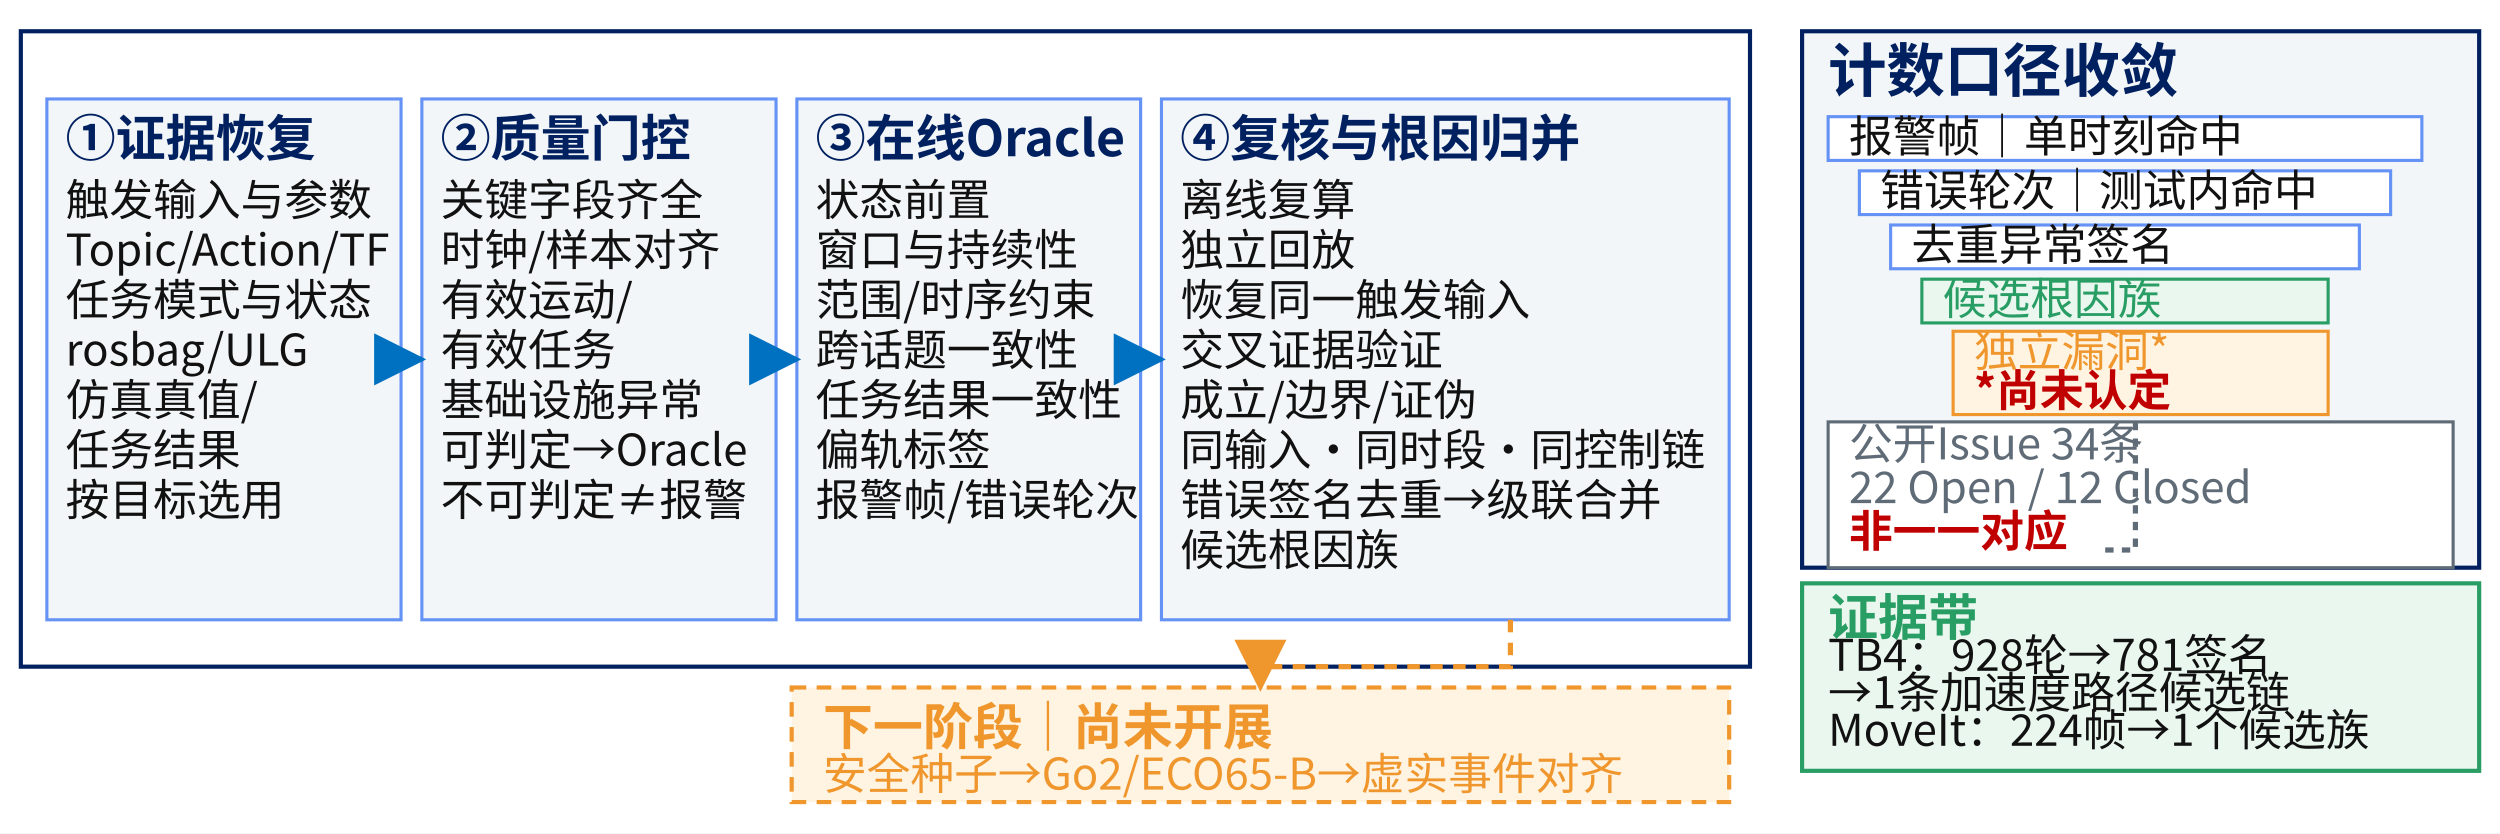
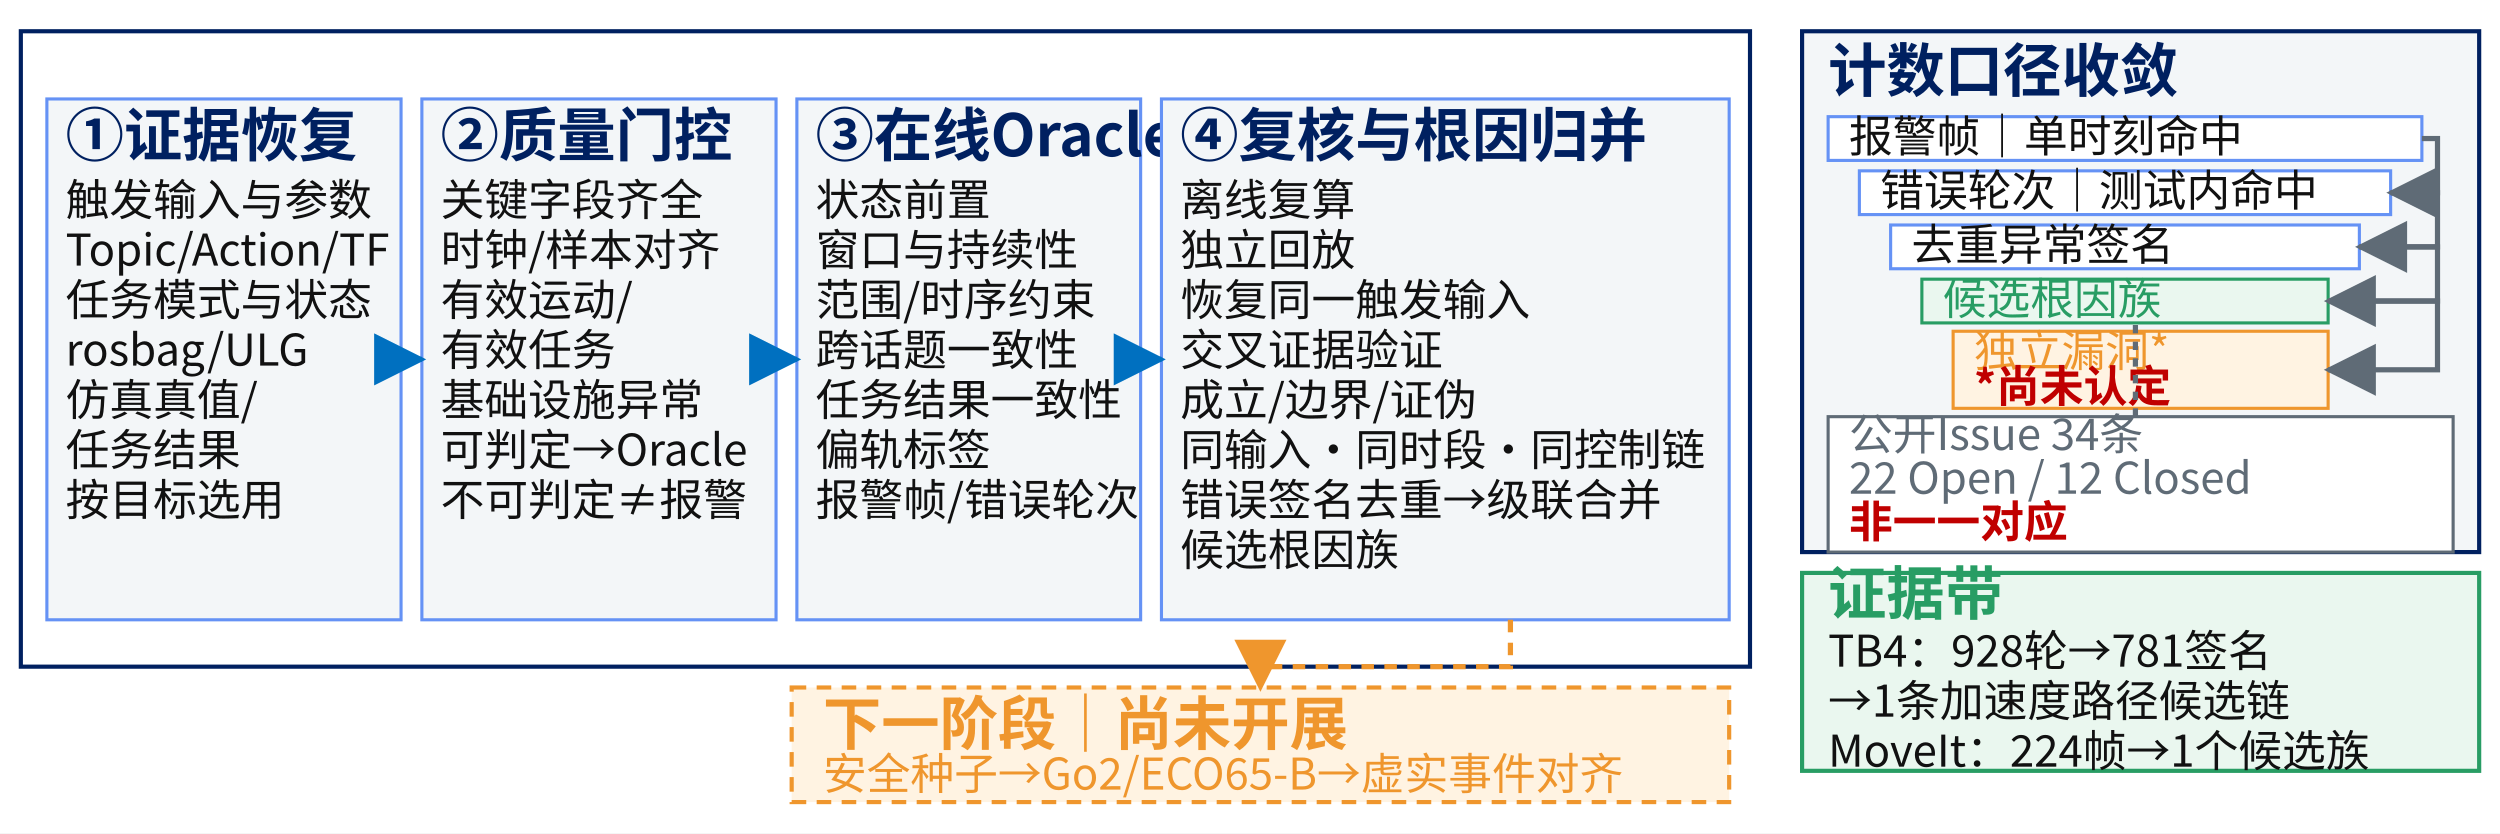
<svg xmlns="http://www.w3.org/2000/svg" width="2400" height="800" viewBox="0 0 2400 800">
  <defs>
    <marker id="arrow-blue" viewBox="0 0 12 12" refX="11" refY="6" markerWidth="10" markerHeight="10" orient="auto">
      <path d="M 0 0 L 12 6 L 0 12 z" fill="#0070C0" />
    </marker>
    <marker id="arrow-green" viewBox="0 0 12 12" refX="11" refY="6" markerWidth="10" markerHeight="10" orient="auto">
      <path d="M 0 0 L 12 6 L 0 12 z" fill="#289D64" />
    </marker>
    <marker id="arrow-orange" viewBox="0 0 12 12" refX="11" refY="6" markerWidth="10" markerHeight="10" orient="auto">
      <path d="M 0 0 L 12 6 L 0 12 z" fill="#EF962D" />
    </marker>
    <marker id="arrow-gray" viewBox="0 0 12 12" refX="11" refY="6" markerWidth="10" markerHeight="10" orient="auto">
      <path d="M 0 0 L 12 6 L 0 12 z" fill="#5F6B76" />
    </marker>
    <marker id="arrow-black" viewBox="0 0 12 12" refX="11" refY="6" markerWidth="10" markerHeight="10" orient="auto">
      <path d="M 0 0 L 12 6 L 0 12 z" fill="#111111" />
    </marker>
  </defs>
  <rect x="0" y="0" width="2400" height="800" fill="#FFFFFF" />
  <rect x="20" y="30" width="1660" height="610" fill="#FFFFFF" stroke="#002060" stroke-width="4" />
  <rect x="45" y="95" width="340" height="500" fill="#F3F6F8" stroke="#6592F5" stroke-width="3" />
-   <text x="63" y="150" font-family="Microsoft YaHei, Noto Sans CJK SC, sans-serif" font-size="48" fill="#002060" font-weight="700" text-anchor="start">①证据恢复</text>
+   <text x="63" y="150" font-family="Microsoft YaHei, Noto Sans CJK SC, sans-serif" font-size="56" fill="#002060" font-weight="700" text-anchor="start">①证据恢复</text>
  <text x="63" y="207" font-family="Microsoft YaHei, Noto Sans CJK SC, sans-serif" font-size="42" fill="#111111" font-weight="400" text-anchor="start">触发输入与参数</text>
  <text x="63" y="255" font-family="Microsoft YaHei, Noto Sans CJK SC, sans-serif" font-size="42" fill="#111111" font-weight="400" text-anchor="start">Topic/Action/TF</text>
  <text x="63" y="303" font-family="Microsoft YaHei, Noto Sans CJK SC, sans-serif" font-size="42" fill="#111111" font-weight="400" text-anchor="start">任务模式与状态</text>
  <text x="63" y="351" font-family="Microsoft YaHei, Noto Sans CJK SC, sans-serif" font-size="42" fill="#111111" font-weight="400" text-anchor="start">rosbag/ULG</text>
  <text x="63" y="399" font-family="Microsoft YaHei, Noto Sans CJK SC, sans-serif" font-size="42" fill="#111111" font-weight="400" text-anchor="start">仿真真值/</text>
  <text x="63" y="447" font-family="Microsoft YaHei, Noto Sans CJK SC, sans-serif" font-size="42" fill="#111111" font-weight="400" text-anchor="start">任务结果</text>
  <text x="63" y="495" font-family="Microsoft YaHei, Noto Sans CJK SC, sans-serif" font-size="42" fill="#111111" font-weight="400" text-anchor="start">按目标选用</text>
  <rect x="405" y="95" width="340" height="500" fill="#F3F6F8" stroke="#6592F5" stroke-width="3" />
-   <text x="423" y="150" font-family="Microsoft YaHei, Noto Sans CJK SC, sans-serif" font-size="48" fill="#002060" font-weight="700" text-anchor="start">②质量门控</text>
+   <text x="423" y="150" font-family="Microsoft YaHei, Noto Sans CJK SC, sans-serif" font-size="56" fill="#002060" font-weight="700" text-anchor="start">②质量门控</text>
  <text x="423" y="207" font-family="Microsoft YaHei, Noto Sans CJK SC, sans-serif" font-size="42" fill="#111111" font-weight="400" text-anchor="start">关键字段齐全</text>
  <text x="423" y="255" font-family="Microsoft YaHei, Noto Sans CJK SC, sans-serif" font-size="42" fill="#111111" font-weight="400" text-anchor="start">时钟/样本对齐</text>
  <text x="423" y="303" font-family="Microsoft YaHei, Noto Sans CJK SC, sans-serif" font-size="42" fill="#111111" font-weight="400" text-anchor="start">有效运动/</text>
  <text x="423" y="351" font-family="Microsoft YaHei, Noto Sans CJK SC, sans-serif" font-size="42" fill="#111111" font-weight="400" text-anchor="start">有效任务</text>
  <text x="423" y="399" font-family="Microsoft YaHei, Noto Sans CJK SC, sans-serif" font-size="42" fill="#111111" font-weight="400" text-anchor="start">基础设施异常</text>
  <text x="423" y="447" font-family="Microsoft YaHei, Noto Sans CJK SC, sans-serif" font-size="42" fill="#111111" font-weight="400" text-anchor="start">可判定→Oracle</text>
  <text x="423" y="495" font-family="Microsoft YaHei, Noto Sans CJK SC, sans-serif" font-size="42" fill="#111111" font-weight="400" text-anchor="start">不可判定≠报警</text>
  <rect x="765" y="95" width="330" height="500" fill="#F3F6F8" stroke="#6592F5" stroke-width="3" />
-   <text x="783" y="150" font-family="Microsoft YaHei, Noto Sans CJK SC, sans-serif" font-size="48" fill="#002060" font-weight="700" text-anchor="start">③在线Oracle</text>
+   <text x="783" y="150" font-family="Microsoft YaHei, Noto Sans CJK SC, sans-serif" font-size="56" fill="#002060" font-weight="700" text-anchor="start">③在线Oracle</text>
  <text x="783" y="207" font-family="Microsoft YaHei, Noto Sans CJK SC, sans-serif" font-size="42" fill="#111111" font-weight="400" text-anchor="start">状态前置</text>
  <text x="783" y="255" font-family="Microsoft YaHei, Noto Sans CJK SC, sans-serif" font-size="42" fill="#111111" font-weight="400" text-anchor="start">窗口与持续性</text>
  <text x="783" y="303" font-family="Microsoft YaHei, Noto Sans CJK SC, sans-serif" font-size="42" fill="#111111" font-weight="400" text-anchor="start">范围/时序约束</text>
  <text x="783" y="351" font-family="Microsoft YaHei, Noto Sans CJK SC, sans-serif" font-size="42" fill="#111111" font-weight="400" text-anchor="start">跨话题一致性</text>
  <text x="783" y="399" font-family="Microsoft YaHei, Noto Sans CJK SC, sans-serif" font-size="42" fill="#111111" font-weight="400" text-anchor="start">任务结果一致性</text>
  <text x="783" y="447" font-family="Microsoft YaHei, Noto Sans CJK SC, sans-serif" font-size="42" fill="#111111" font-weight="400" text-anchor="start">偏轨标签</text>
  <text x="783" y="495" font-family="Microsoft YaHei, Noto Sans CJK SC, sans-serif" font-size="42" fill="#111111" font-weight="400" text-anchor="start">报警帧/错误轮次</text>
  <rect x="1115" y="95" width="545" height="500" fill="#F3F6F8" stroke="#6592F5" stroke-width="3" />
-   <text x="1133" y="150" font-family="Microsoft YaHei, Noto Sans CJK SC, sans-serif" font-size="48" fill="#002060" font-weight="700" text-anchor="start">④复核与根因归并</text>
+   <text x="1133" y="150" font-family="Microsoft YaHei, Noto Sans CJK SC, sans-serif" font-size="56" fill="#002060" font-weight="700" text-anchor="start">④复核与根因归并</text>
  <text x="1133" y="207" font-family="Microsoft YaHei, Noto Sans CJK SC, sans-serif" font-size="42" fill="#111111" font-weight="400" text-anchor="start">离线复算</text>
  <text x="1133" y="255" font-family="Microsoft YaHei, Noto Sans CJK SC, sans-serif" font-size="42" fill="#111111" font-weight="400" text-anchor="start">独立回放</text>
  <text x="1133" y="303" font-family="Microsoft YaHei, Noto Sans CJK SC, sans-serif" font-size="42" fill="#111111" font-weight="400" text-anchor="start">恢复同一触发输入</text>
  <text x="1133" y="351" font-family="Microsoft YaHei, Noto Sans CJK SC, sans-serif" font-size="42" fill="#111111" font-weight="400" text-anchor="start">交叉证据验证</text>
  <text x="1133" y="399" font-family="Microsoft YaHei, Noto Sans CJK SC, sans-serif" font-size="42" fill="#111111" font-weight="400" text-anchor="start">成立/边界/证伪</text>
  <text x="1133" y="447" font-family="Microsoft YaHei, Noto Sans CJK SC, sans-serif" font-size="42" fill="#111111" font-weight="400" text-anchor="start">同输入·同时段·同控制链</text>
  <text x="1133" y="495" font-family="Microsoft YaHei, Noto Sans CJK SC, sans-serif" font-size="42" fill="#111111" font-weight="400" text-anchor="start">错误签名去重→级联合并</text>
  <text x="1133" y="543" font-family="Microsoft YaHei, Noto Sans CJK SC, sans-serif" font-size="42" fill="#111111" font-weight="400" text-anchor="start">候选根因族</text>
  <polyline points="385,345 405,345" fill="none" stroke="#0070C0" stroke-width="5" stroke-linejoin="miter" marker-end="url(#arrow-blue)" />
  <polyline points="745,345 765,345" fill="none" stroke="#0070C0" stroke-width="5" stroke-linejoin="miter" marker-end="url(#arrow-blue)" />
  <polyline points="1095,345 1115,345" fill="none" stroke="#0070C0" stroke-width="5" stroke-linejoin="miter" marker-end="url(#arrow-blue)" />
-   <rect x="1730" y="30" width="650" height="515" fill="#F3F6F8" stroke="#002060" stroke-width="4" />
+   <rect x="1730" y="30" width="650" height="500" fill="#F3F6F8" stroke="#002060" stroke-width="4" />
  <text x="1755" y="88" font-family="Microsoft YaHei, Noto Sans CJK SC, sans-serif" font-size="56" fill="#002060" font-weight="700" text-anchor="start">计数口径收敛</text>
  <rect x="1755" y="112" width="570" height="42" fill="#FFFFFF" stroke="#6592F5" stroke-width="3" />
  <text x="1775" y="146" font-family="Microsoft YaHei, Noto Sans CJK SC, sans-serif" font-size="42" fill="#111111" font-weight="400" text-anchor="start">报警帧｜单时刻命中</text>
  <rect x="1785" y="164" width="510" height="42" fill="#FFFFFF" stroke="#6592F5" stroke-width="3" />
  <text x="1805" y="198" font-family="Microsoft YaHei, Noto Sans CJK SC, sans-serif" font-size="42" fill="#111111" font-weight="400" text-anchor="start">错误轮次｜测试内命中</text>
  <rect x="1815" y="216" width="450" height="42" fill="#FFFFFF" stroke="#6592F5" stroke-width="3" />
  <text x="1835" y="250" font-family="Microsoft YaHei, Noto Sans CJK SC, sans-serif" font-size="42" fill="#111111" font-weight="400" text-anchor="start">去重异常签名</text>
  <rect x="1845" y="268" width="390" height="42" fill="#EAF7EF" stroke="#289D64" stroke-width="3" />
  <text x="1865" y="302" font-family="Microsoft YaHei, Noto Sans CJK SC, sans-serif" font-size="42" fill="#289D64" font-weight="400" text-anchor="start">候选根因族</text>
-   <rect x="1875" y="318" width="360" height="80" fill="#FFF3E2" stroke="#EF962D" stroke-width="3" />
+   <rect x="1875" y="318" width="360" height="74" fill="#FFF3E2" stroke="#EF962D" stroke-width="3" />
  <text x="1895" y="352" font-family="Microsoft YaHei, Noto Sans CJK SC, sans-serif" font-size="42" fill="#EF962D" font-weight="400" text-anchor="start">独立漏洞*</text>
-   <text x="1895" y="390" font-family="Microsoft YaHei, Noto Sans CJK SC, sans-serif" font-size="42" fill="#C00000" font-weight="700" text-anchor="start">*尚未认定</text>
-   <rect x="1755" y="405" width="600" height="140" fill="#FFFFFF" stroke="#5F6B76" stroke-width="3" />
-   <text x="1775" y="441" font-family="Microsoft YaHei, Noto Sans CJK SC, sans-serif" font-size="42" fill="#5F6B76" font-weight="400" text-anchor="start">公开Issue 34条</text>
-   <text x="1775" y="483" font-family="Microsoft YaHei, Noto Sans CJK SC, sans-serif" font-size="42" fill="#5F6B76" font-weight="400" text-anchor="start">22 Open / 12 Closed</text>
-   <text x="1775" y="525" font-family="Microsoft YaHei, Noto Sans CJK SC, sans-serif" font-size="42" fill="#C00000" font-weight="700" text-anchor="start">非一一对应</text>
-   <polyline points="2050,405 2050,528 2020,528" fill="none" stroke="#5F6B76" stroke-width="5" stroke-linejoin="miter" stroke-dasharray="8 8" />
-   <rect x="1730" y="560" width="650" height="180" fill="#EAF7EF" stroke="#289D64" stroke-width="4" />
-   <text x="1755" y="610" font-family="Microsoft YaHei, Noto Sans CJK SC, sans-serif" font-size="48" fill="#289D64" font-weight="700" text-anchor="start">证据带</text>
-   <text x="1755" y="644" font-family="Microsoft YaHei, Noto Sans CJK SC, sans-serif" font-size="42" fill="#111111" font-weight="400" text-anchor="start">TB4：928轮→781签名</text>
-   <text x="1755" y="680" font-family="Microsoft YaHei, Noto Sans CJK SC, sans-serif" font-size="42" fill="#111111" font-weight="400" text-anchor="start">→1条加速度路径候选链</text>
-   <text x="1755" y="716" font-family="Microsoft YaHei, Noto Sans CJK SC, sans-serif" font-size="42" fill="#111111" font-weight="400" text-anchor="start">MoveIt：224帧→1个候选族</text>
+   <text x="1895" y="386" font-family="Microsoft YaHei, Noto Sans CJK SC, sans-serif" font-size="42" fill="#C00000" font-weight="700" text-anchor="start">*尚未认定</text>
+   <rect x="1755" y="400" width="600" height="130" fill="#FFFFFF" stroke="#5F6B76" stroke-width="3" />
+   <text x="1775" y="432" font-family="Microsoft YaHei, Noto Sans CJK SC, sans-serif" font-size="42" fill="#5F6B76" font-weight="400" text-anchor="start">公开Issue 34条</text>
+   <text x="1775" y="474" font-family="Microsoft YaHei, Noto Sans CJK SC, sans-serif" font-size="42" fill="#5F6B76" font-weight="400" text-anchor="start">22 Open / 12 Closed</text>
+   <text x="1775" y="516" font-family="Microsoft YaHei, Noto Sans CJK SC, sans-serif" font-size="42" fill="#C00000" font-weight="700" text-anchor="start">非一一对应</text>
+   <polyline points="2050,400 2050,310" fill="none" stroke="#5F6B76" stroke-width="5" stroke-linejoin="miter" stroke-dasharray="8 8" />
+   <polyline points="2325,133 2340,133 2340,185 2295,185" fill="none" stroke="#5F6B76" stroke-width="5" stroke-linejoin="miter" marker-end="url(#arrow-gray)" />
+   <polyline points="2295,185 2340,185 2340,237 2265,237" fill="none" stroke="#5F6B76" stroke-width="5" stroke-linejoin="miter" marker-end="url(#arrow-gray)" />
+   <polyline points="2265,237 2340,237 2340,289 2235,289" fill="none" stroke="#5F6B76" stroke-width="5" stroke-linejoin="miter" marker-end="url(#arrow-gray)" />
+   <polyline points="2235,289 2340,289 2340,355 2235,355" fill="none" stroke="#5F6B76" stroke-width="5" stroke-linejoin="miter" marker-end="url(#arrow-gray)" />
+   <rect x="1730" y="550" width="650" height="190" fill="#EAF7EF" stroke="#289D64" stroke-width="4" />
+   <text x="1755" y="590" font-family="Microsoft YaHei, Noto Sans CJK SC, sans-serif" font-size="56" fill="#289D64" font-weight="700" text-anchor="start">证据带</text>
+   <text x="1755" y="640" font-family="Microsoft YaHei, Noto Sans CJK SC, sans-serif" font-size="42" fill="#111111" font-weight="400" text-anchor="start">TB4：928轮→781签名</text>
+   <text x="1755" y="688" font-family="Microsoft YaHei, Noto Sans CJK SC, sans-serif" font-size="42" fill="#111111" font-weight="400" text-anchor="start">→1条加速度路径候选链</text>
+   <text x="1755" y="736" font-family="Microsoft YaHei, Noto Sans CJK SC, sans-serif" font-size="42" fill="#111111" font-weight="400" text-anchor="start">MoveIt：224帧→1个候选族</text>
  <rect x="760" y="660" width="900" height="110" fill="#FFF3E2" stroke="#EF962D" stroke-width="4" stroke-dasharray="14 10" />
-   <text x="790" y="715" font-family="Microsoft YaHei, Noto Sans CJK SC, sans-serif" font-size="48" fill="#EF962D" font-weight="700" text-anchor="start">下一阶段｜尚未开展</text>
+   <text x="790" y="715" font-family="Microsoft YaHei, Noto Sans CJK SC, sans-serif" font-size="56" fill="#EF962D" font-weight="700" text-anchor="start">下一阶段｜尚未开展</text>
  <text x="790" y="758" font-family="Microsoft YaHei, Noto Sans CJK SC, sans-serif" font-size="42" fill="#EF962D" font-weight="400" text-anchor="start">安全种子→Go2/ECO65-B→虚实事件对齐</text>
  <polyline points="1450,595 1450,640 1210,640 1210,660" fill="none" stroke="#EF962D" stroke-width="5" stroke-linejoin="miter" marker-end="url(#arrow-orange)" stroke-dasharray="12 10" />
</svg>
